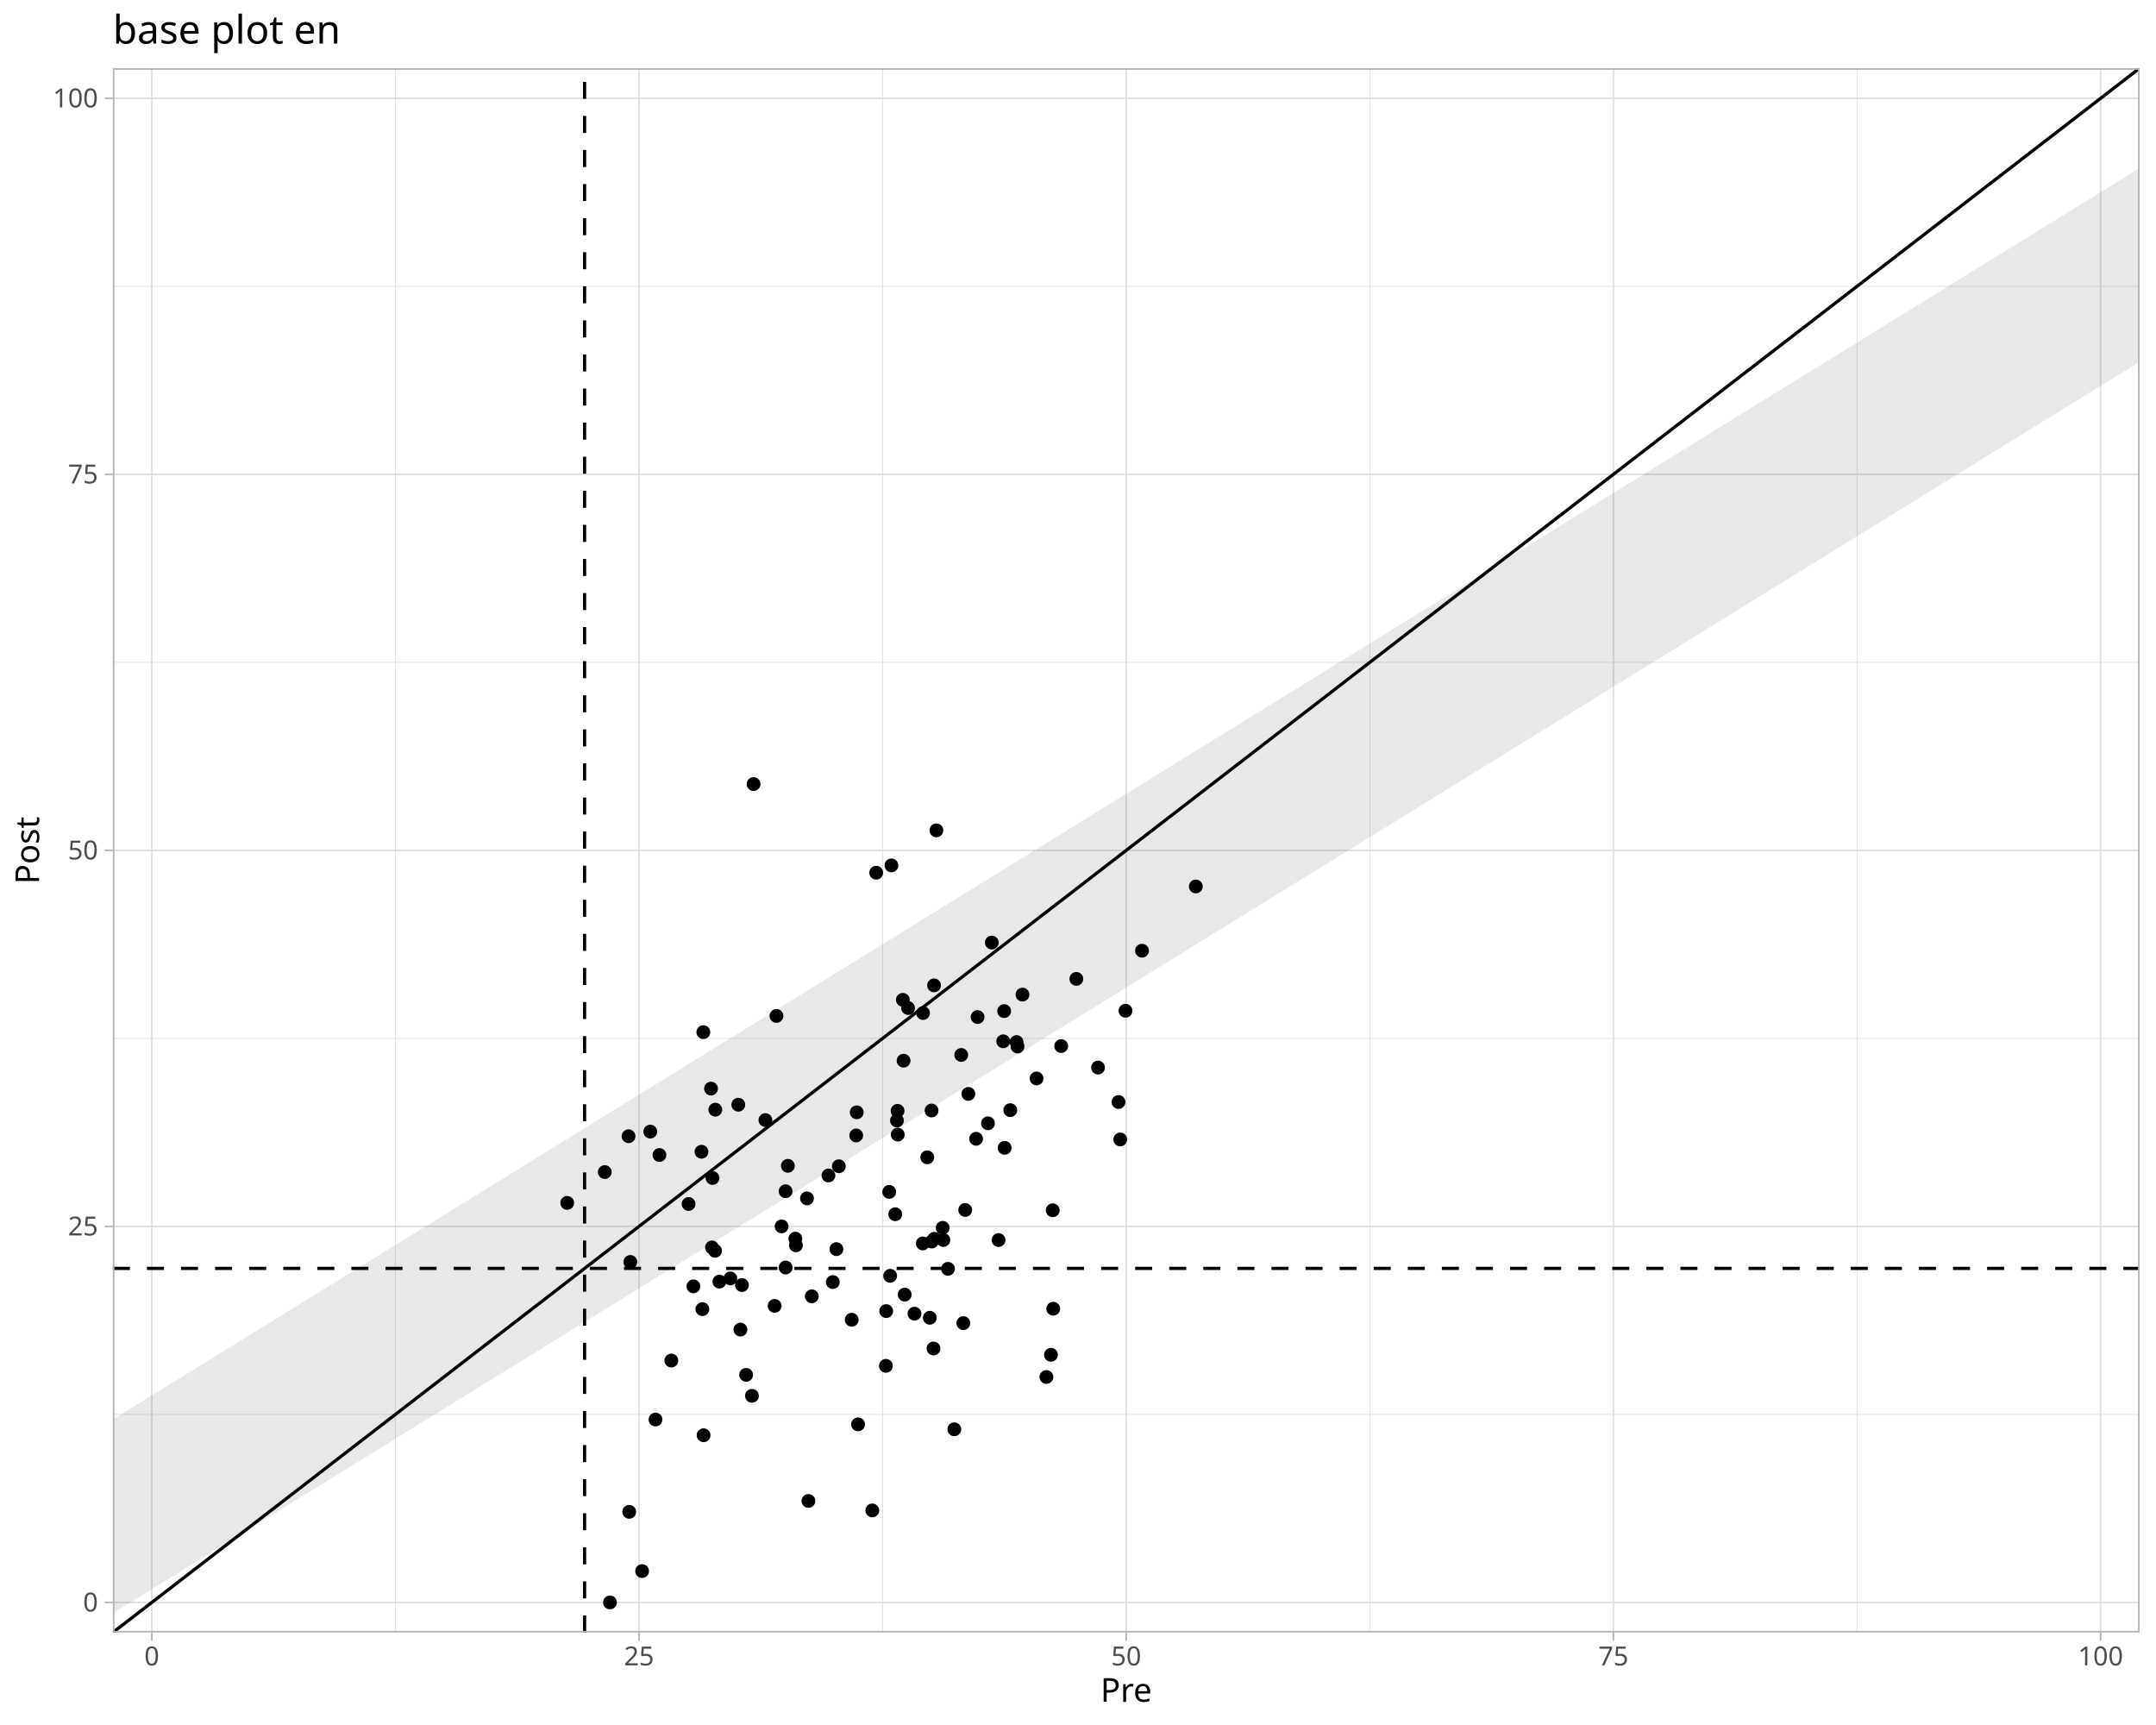
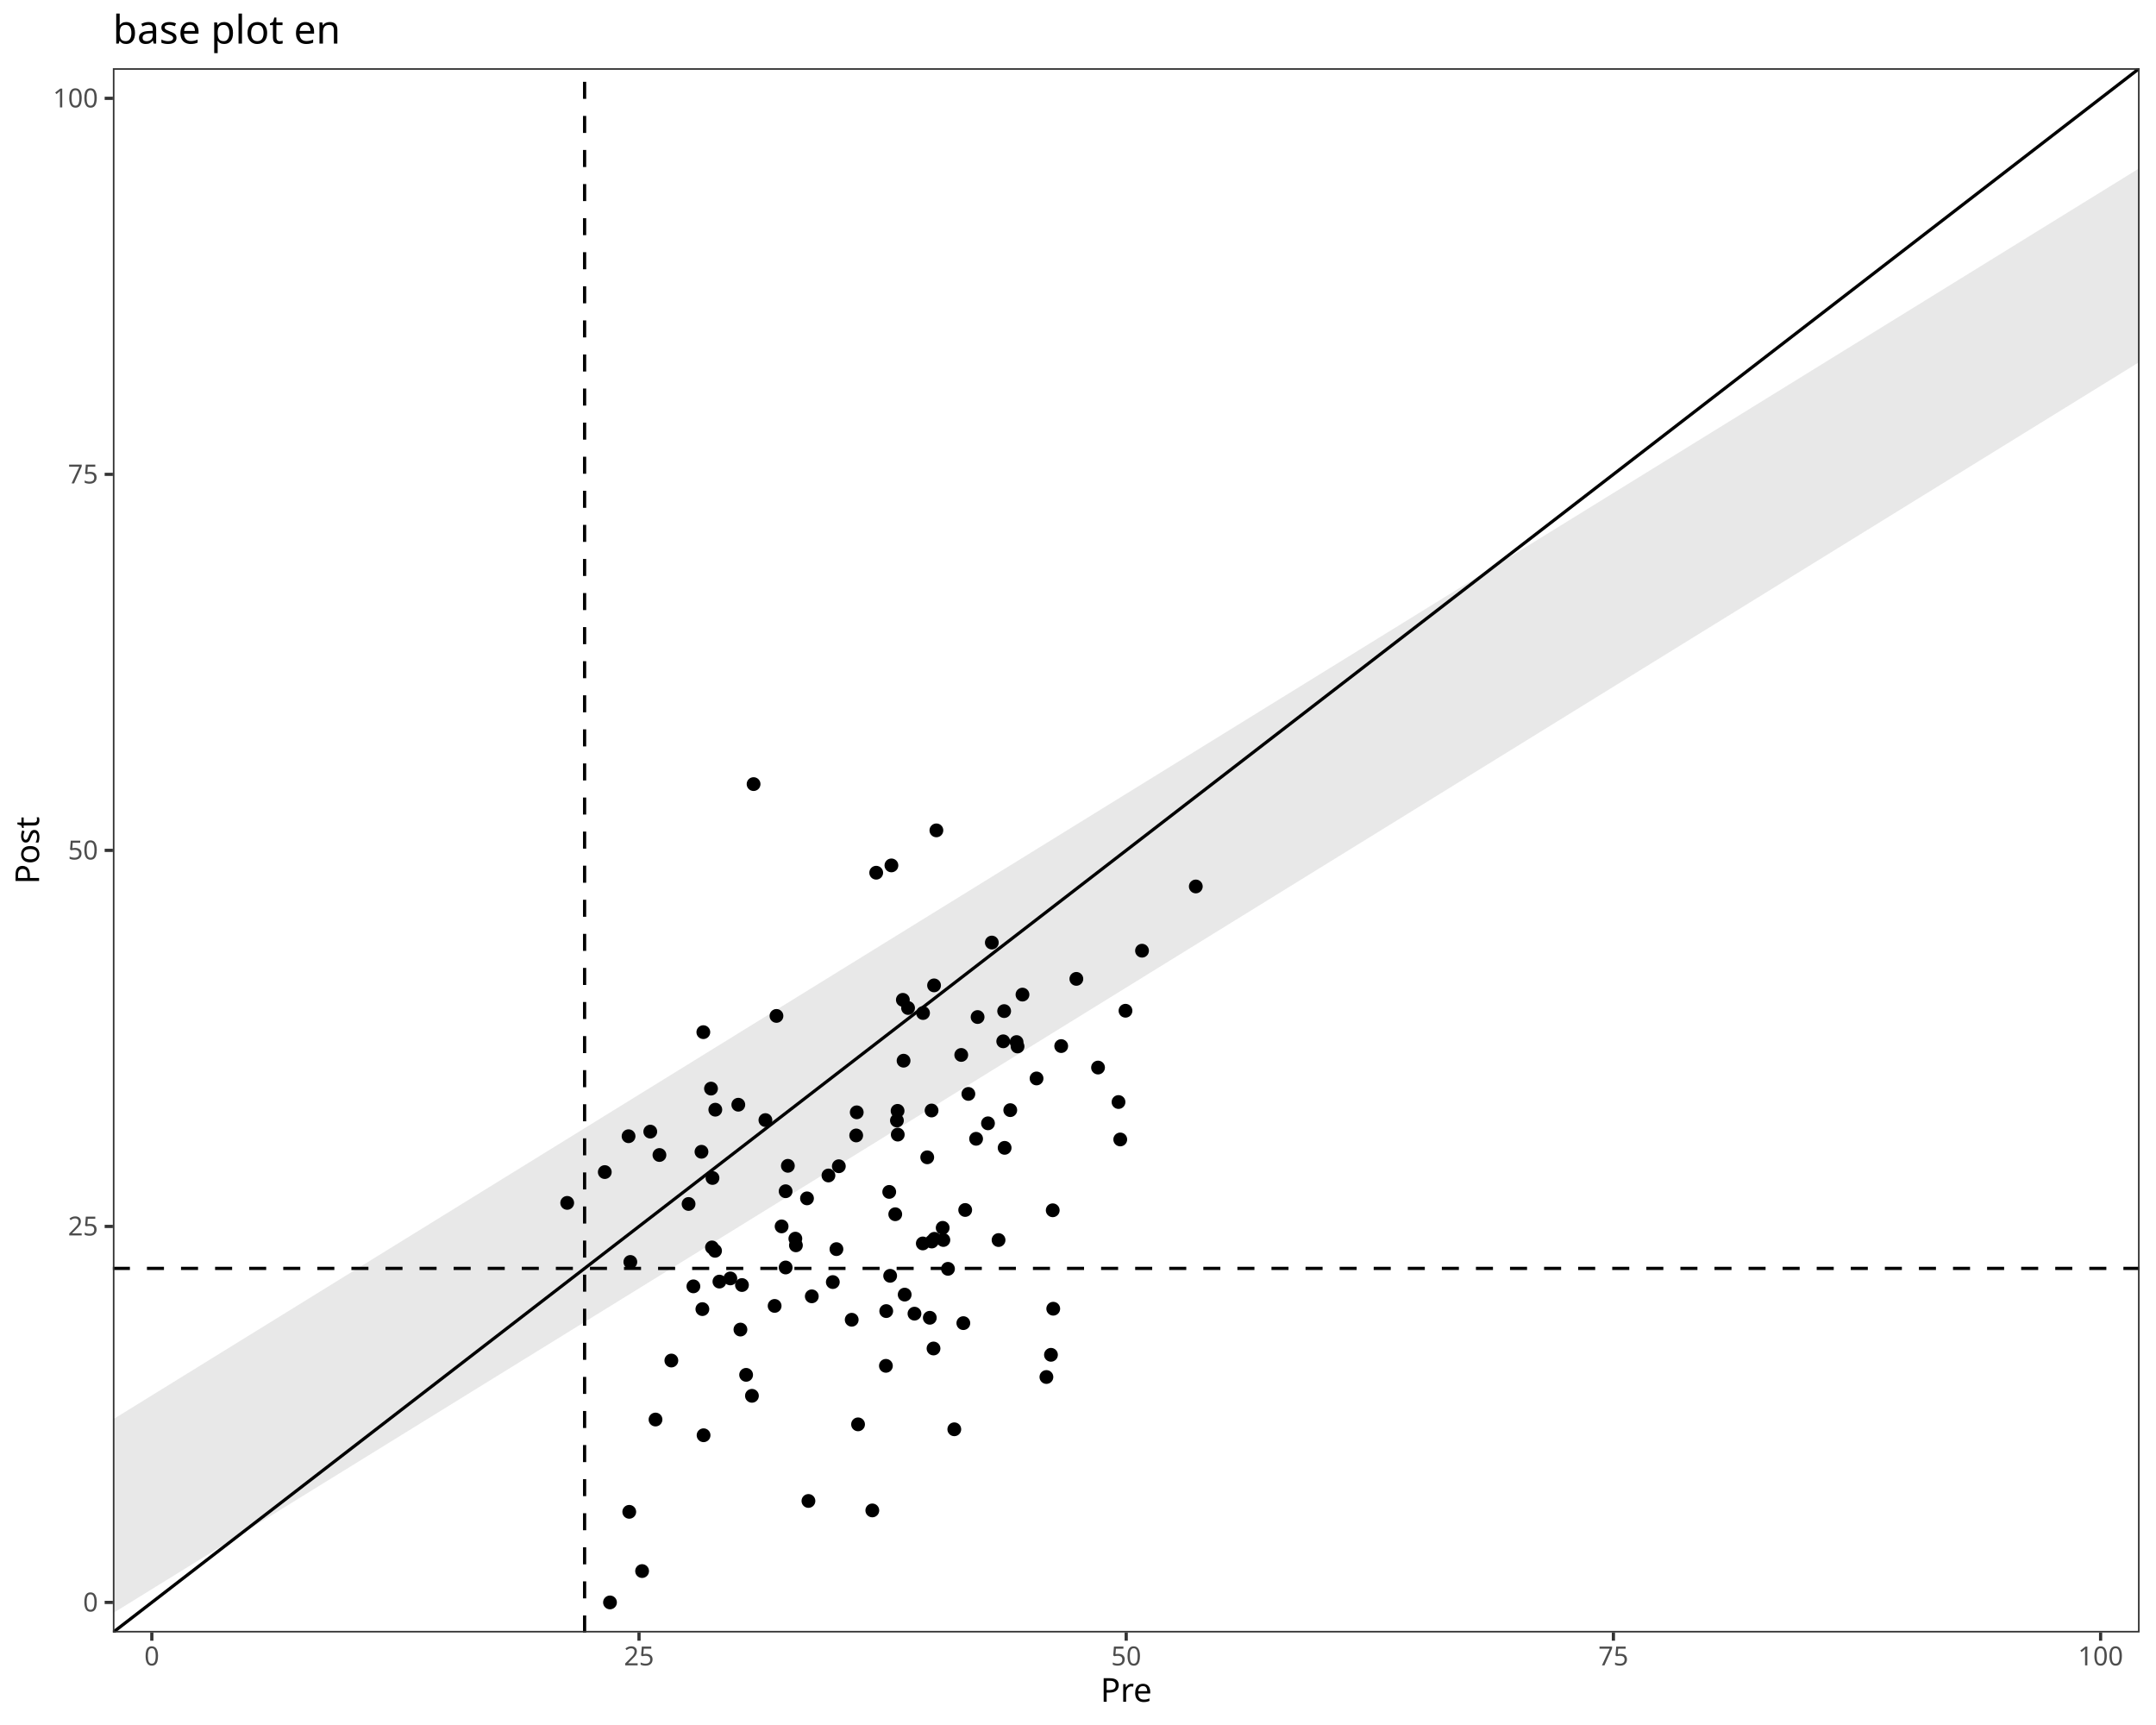
<svg xmlns="http://www.w3.org/2000/svg" class="svglite" data-engine-version="2.0" width="720.00pt" height="576.00pt" viewBox="0 0 720.00 576.00">
  <defs>
    <style type="text/css">
    .svglite line, .svglite polyline, .svglite polygon, .svglite path, .svglite rect, .svglite circle {
      fill: none;
      stroke: #000000;
      stroke-linecap: round;
      stroke-linejoin: round;
      stroke-miterlimit: 10.00;
    }
  </style>
  </defs>
  <rect width="100%" height="100%" style="stroke: none; fill: #FFFFFF;" />
  <defs>
    <clipPath id="cpMC4wMHw3MjAuMDB8MC4wMHw1NzYuMDA=">
      <rect x="0.00" y="0.00" width="720.00" height="576.00" />
    </clipPath>
  </defs>
  <g clip-path="url(#cpMC4wMHw3MjAuMDB8MC4wMHw1NzYuMDA=)">
    <rect x="0.00" y="0.00" width="720.00" height="576.00" style="stroke-width: 1.07; stroke: #FFFFFF; fill: #FFFFFF;" />
  </g>
  <defs>
    <clipPath id="cpMzcuNjl8NzE0LjUyfDIyLjc4fDU0NS4xMQ==">
      <rect x="37.69" y="22.78" width="676.83" height="522.33" />
    </clipPath>
  </defs>
  <g clip-path="url(#cpMzcuNjl8NzE0LjUyfDIyLjc4fDU0NS4xMQ==)">
    <rect x="37.69" y="22.78" width="676.83" height="522.33" style="stroke-width: 1.07; stroke: none; fill: #FFFFFF;" />
-     <polyline points="37.69,472.29 714.52,472.29 " style="stroke-width: 0.27; stroke: #DEDEDE; stroke-linecap: butt;" />
-     <polyline points="37.69,346.73 714.52,346.73 " style="stroke-width: 0.27; stroke: #DEDEDE; stroke-linecap: butt;" />
-     <polyline points="37.69,221.17 714.52,221.17 " style="stroke-width: 0.27; stroke: #DEDEDE; stroke-linecap: butt;" />
-     <polyline points="37.69,95.61 714.52,95.61 " style="stroke-width: 0.27; stroke: #DEDEDE; stroke-linecap: butt;" />
-     <polyline points="132.05,545.11 132.05,22.78 " style="stroke-width: 0.27; stroke: #DEDEDE; stroke-linecap: butt;" />
-     <polyline points="294.75,545.11 294.75,22.78 " style="stroke-width: 0.27; stroke: #DEDEDE; stroke-linecap: butt;" />
-     <polyline points="457.45,545.11 457.45,22.78 " style="stroke-width: 0.27; stroke: #DEDEDE; stroke-linecap: butt;" />
-     <polyline points="620.15,545.11 620.15,22.78 " style="stroke-width: 0.27; stroke: #DEDEDE; stroke-linecap: butt;" />
-     <polyline points="37.69,535.07 714.52,535.07 " style="stroke-width: 0.53; stroke: #DEDEDE; stroke-linecap: butt;" />
-     <polyline points="37.69,409.51 714.52,409.51 " style="stroke-width: 0.53; stroke: #DEDEDE; stroke-linecap: butt;" />
-     <polyline points="37.69,283.95 714.52,283.95 " style="stroke-width: 0.53; stroke: #DEDEDE; stroke-linecap: butt;" />
-     <polyline points="37.69,158.39 714.52,158.39 " style="stroke-width: 0.53; stroke: #DEDEDE; stroke-linecap: butt;" />
-     <polyline points="37.69,32.83 714.52,32.83 " style="stroke-width: 0.53; stroke: #DEDEDE; stroke-linecap: butt;" />
-     <polyline points="50.70,545.11 50.70,22.78 " style="stroke-width: 0.53; stroke: #DEDEDE; stroke-linecap: butt;" />
-     <polyline points="213.40,545.11 213.40,22.78 " style="stroke-width: 0.53; stroke: #DEDEDE; stroke-linecap: butt;" />
-     <polyline points="376.10,545.11 376.10,22.78 " style="stroke-width: 0.53; stroke: #DEDEDE; stroke-linecap: butt;" />
-     <polyline points="538.80,545.11 538.80,22.78 " style="stroke-width: 0.53; stroke: #DEDEDE; stroke-linecap: butt;" />
-     <polyline points="701.50,545.11 701.50,22.78 " style="stroke-width: 0.53; stroke: #DEDEDE; stroke-linecap: butt;" />
-     <polygon points="37.69,473.98 714.52,56.12 714.52,120.82 37.69,538.68 " style="stroke-width: 0.00; stroke: none; fill: #1A1A1A; fill-opacity: 0.10;" />
-     <polyline points="37.69,473.98 714.52,56.12 " style="stroke-width: 1.07; stroke: none;" />
-     <polyline points="714.52,120.82 37.69,538.68 " style="stroke-width: 1.07; stroke: none;" />
+     <polygon points="37.69,473.98 714.52,56.12 714.52,120.82 37.69,538.68 " style="stroke-width: 0.00; stroke: none; stroke-linecap: butt; fill: #1A1A1A; fill-opacity: 0.10;" />
+     <polyline points="37.69,473.98 714.52,56.12 " style="stroke-width: 1.07; stroke: none; stroke-linecap: butt;" />
+     <polyline points="714.52,120.82 37.69,538.68 " style="stroke-width: 1.07; stroke: none; stroke-linecap: butt;" />
    <line x1="-639.14" y1="1067.44" x2="1391.35" y2="-499.55" style="stroke-width: 1.07; stroke-linecap: butt;" />
    <line x1="37.69" y1="423.53" x2="714.52" y2="423.53" style="stroke-width: 1.07; stroke-dasharray: 5.69,5.69; stroke-linecap: butt;" />
    <line x1="195.23" y1="545.11" x2="195.23" y2="22.78" style="stroke-width: 1.07; stroke-dasharray: 5.69,5.69; stroke-linecap: butt;" />
    <circle cx="286.11" cy="371.42" r="1.95" style="stroke-width: 0.71; fill: #000000;" />
    <circle cx="246.56" cy="368.88" r="1.95" style="stroke-width: 0.71; fill: #000000;" />
    <circle cx="373.53" cy="367.98" r="1.95" style="stroke-width: 0.71; fill: #000000;" />
    <circle cx="301.51" cy="333.86" r="1.95" style="stroke-width: 0.71; fill: #000000;" />
    <circle cx="238.79" cy="417.66" r="1.95" style="stroke-width: 0.71; fill: #000000;" />
    <circle cx="315.04" cy="414.05" r="1.95" style="stroke-width: 0.71; fill: #000000;" />
    <circle cx="286.55" cy="475.61" r="1.95" style="stroke-width: 0.71; fill: #000000;" />
    <circle cx="278.12" cy="428.10" r="1.95" style="stroke-width: 0.71; fill: #000000;" />
    <circle cx="311.16" cy="414.56" r="1.95" style="stroke-width: 0.71; fill: #000000;" />
    <circle cx="237.94" cy="393.34" r="1.95" style="stroke-width: 0.71; fill: #000000;" />
    <circle cx="269.50" cy="400.15" r="1.95" style="stroke-width: 0.71; fill: #000000;" />
    <circle cx="265.61" cy="413.60" r="1.95" style="stroke-width: 0.71; fill: #000000;" />
    <circle cx="297.27" cy="426.01" r="1.95" style="stroke-width: 0.71; fill: #000000;" />
    <circle cx="298.97" cy="405.45" r="1.95" style="stroke-width: 0.71; fill: #000000;" />
    <circle cx="280.13" cy="389.42" r="1.95" style="stroke-width: 0.71; fill: #000000;" />
    <circle cx="261.02" cy="409.51" r="1.95" style="stroke-width: 0.71; fill: #000000;" />
    <circle cx="291.31" cy="504.35" r="1.95" style="stroke-width: 0.71; fill: #000000;" />
    <circle cx="249.17" cy="459.08" r="1.95" style="stroke-width: 0.71; fill: #000000;" />
    <circle cx="203.71" cy="535.07" r="1.95" style="stroke-width: 0.71; fill: #000000;" />
    <circle cx="335.03" cy="347.71" r="1.95" style="stroke-width: 0.71; fill: #000000;" />
    <circle cx="265.80" cy="415.83" r="1.95" style="stroke-width: 0.71; fill: #000000;" />
    <circle cx="316.58" cy="423.68" r="1.95" style="stroke-width: 0.71; fill: #000000;" />
    <circle cx="350.97" cy="452.39" r="1.95" style="stroke-width: 0.71; fill: #000000;" />
    <circle cx="337.38" cy="370.69" r="1.95" style="stroke-width: 0.71; fill: #000000;" />
    <circle cx="333.47" cy="414.07" r="1.95" style="stroke-width: 0.71; fill: #000000;" />
    <circle cx="318.69" cy="477.26" r="1.95" style="stroke-width: 0.71; fill: #000000;" />
    <circle cx="238.88" cy="370.54" r="1.95" style="stroke-width: 0.71; fill: #000000;" />
    <circle cx="218.91" cy="474.00" r="1.95" style="stroke-width: 0.71; fill: #000000;" />
    <circle cx="234.96" cy="479.25" r="1.95" style="stroke-width: 0.71; fill: #000000;" />
    <circle cx="220.22" cy="385.67" r="1.95" style="stroke-width: 0.71; fill: #000000;" />
    <circle cx="251.66" cy="261.82" r="1.95" style="stroke-width: 0.71; fill: #000000;" />
    <circle cx="302.12" cy="432.29" r="1.95" style="stroke-width: 0.71; fill: #000000;" />
    <circle cx="301.75" cy="354.18" r="1.95" style="stroke-width: 0.71; fill: #000000;" />
    <circle cx="237.77" cy="416.53" r="1.95" style="stroke-width: 0.71; fill: #000000;" />
    <circle cx="323.39" cy="365.27" r="1.95" style="stroke-width: 0.71; fill: #000000;" />
    <circle cx="325.97" cy="380.26" r="1.95" style="stroke-width: 0.71; fill: #000000;" />
    <circle cx="321.01" cy="352.26" r="1.95" style="stroke-width: 0.71; fill: #000000;" />
    <circle cx="311.75" cy="450.28" r="1.95" style="stroke-width: 0.71; fill: #000000;" />
    <circle cx="366.69" cy="356.47" r="1.95" style="stroke-width: 0.71; fill: #000000;" />
    <circle cx="285.93" cy="379.14" r="1.95" style="stroke-width: 0.71; fill: #000000;" />
    <circle cx="189.42" cy="401.66" r="1.95" style="stroke-width: 0.71; fill: #000000;" />
    <circle cx="262.36" cy="397.77" r="1.95" style="stroke-width: 0.71; fill: #000000;" />
    <circle cx="237.44" cy="363.50" r="1.95" style="stroke-width: 0.71; fill: #000000;" />
    <circle cx="292.61" cy="291.41" r="1.95" style="stroke-width: 0.71; fill: #000000;" />
    <circle cx="234.88" cy="344.65" r="1.95" style="stroke-width: 0.71; fill: #000000;" />
    <circle cx="284.43" cy="440.68" r="1.95" style="stroke-width: 0.71; fill: #000000;" />
    <circle cx="309.65" cy="386.44" r="1.95" style="stroke-width: 0.71; fill: #000000;" />
    <circle cx="351.73" cy="437.00" r="1.95" style="stroke-width: 0.71; fill: #000000;" />
    <circle cx="299.81" cy="378.86" r="1.95" style="stroke-width: 0.71; fill: #000000;" />
    <circle cx="349.45" cy="459.80" r="1.95" style="stroke-width: 0.71; fill: #000000;" />
    <circle cx="269.98" cy="501.19" r="1.95" style="stroke-width: 0.71; fill: #000000;" />
    <circle cx="262.37" cy="423.23" r="1.95" style="stroke-width: 0.71; fill: #000000;" />
    <circle cx="247.78" cy="429.09" r="1.95" style="stroke-width: 0.71; fill: #000000;" />
    <circle cx="308.17" cy="415.20" r="1.95" style="stroke-width: 0.71; fill: #000000;" />
    <circle cx="314.81" cy="409.99" r="1.95" style="stroke-width: 0.71; fill: #000000;" />
    <circle cx="297.69" cy="288.97" r="1.95" style="stroke-width: 0.71; fill: #000000;" />
    <circle cx="240.25" cy="427.94" r="1.95" style="stroke-width: 0.71; fill: #000000;" />
    <circle cx="312.71" cy="277.27" r="1.95" style="stroke-width: 0.71; fill: #000000;" />
    <circle cx="299.75" cy="370.93" r="1.95" style="stroke-width: 0.71; fill: #000000;" />
    <circle cx="331.22" cy="314.73" r="1.95" style="stroke-width: 0.71; fill: #000000;" />
    <circle cx="243.90" cy="426.88" r="1.95" style="stroke-width: 0.71; fill: #000000;" />
    <circle cx="341.46" cy="332.11" r="1.95" style="stroke-width: 0.71; fill: #000000;" />
    <circle cx="339.81" cy="349.43" r="1.95" style="stroke-width: 0.71; fill: #000000;" />
    <circle cx="375.86" cy="337.50" r="1.95" style="stroke-width: 0.71; fill: #000000;" />
    <circle cx="381.38" cy="317.45" r="1.95" style="stroke-width: 0.71; fill: #000000;" />
    <circle cx="346.16" cy="360.11" r="1.95" style="stroke-width: 0.71; fill: #000000;" />
    <circle cx="312.03" cy="413.66" r="1.95" style="stroke-width: 0.71; fill: #000000;" />
    <circle cx="326.47" cy="339.60" r="1.95" style="stroke-width: 0.71; fill: #000000;" />
    <circle cx="234.56" cy="437.13" r="1.95" style="stroke-width: 0.71; fill: #000000;" />
    <circle cx="258.69" cy="436.06" r="1.95" style="stroke-width: 0.71; fill: #000000;" />
    <circle cx="296.96" cy="397.99" r="1.95" style="stroke-width: 0.71; fill: #000000;" />
    <circle cx="339.49" cy="347.96" r="1.95" style="stroke-width: 0.71; fill: #000000;" />
    <circle cx="305.39" cy="438.65" r="1.95" style="stroke-width: 0.71; fill: #000000;" />
    <circle cx="263.11" cy="389.28" r="1.95" style="stroke-width: 0.71; fill: #000000;" />
    <circle cx="229.95" cy="402.02" r="1.95" style="stroke-width: 0.71; fill: #000000;" />
    <circle cx="231.56" cy="429.53" r="1.95" style="stroke-width: 0.71; fill: #000000;" />
    <circle cx="209.91" cy="379.40" r="1.95" style="stroke-width: 0.71; fill: #000000;" />
    <circle cx="247.27" cy="443.96" r="1.95" style="stroke-width: 0.71; fill: #000000;" />
    <circle cx="276.66" cy="392.51" r="1.95" style="stroke-width: 0.71; fill: #000000;" />
    <circle cx="214.43" cy="524.60" r="1.95" style="stroke-width: 0.71; fill: #000000;" />
    <circle cx="210.14" cy="504.82" r="1.95" style="stroke-width: 0.71; fill: #000000;" />
    <circle cx="303.25" cy="336.58" r="1.95" style="stroke-width: 0.71; fill: #000000;" />
    <circle cx="311.93" cy="329.03" r="1.95" style="stroke-width: 0.71; fill: #000000;" />
    <circle cx="279.33" cy="417.10" r="1.95" style="stroke-width: 0.71; fill: #000000;" />
    <circle cx="351.56" cy="404.13" r="1.95" style="stroke-width: 0.71; fill: #000000;" />
    <circle cx="210.50" cy="421.38" r="1.95" style="stroke-width: 0.71; fill: #000000;" />
    <circle cx="299.53" cy="374.15" r="1.95" style="stroke-width: 0.71; fill: #000000;" />
    <circle cx="329.94" cy="375.09" r="1.95" style="stroke-width: 0.71; fill: #000000;" />
    <circle cx="354.39" cy="349.30" r="1.95" style="stroke-width: 0.71; fill: #000000;" />
    <circle cx="217.16" cy="377.86" r="1.95" style="stroke-width: 0.71; fill: #000000;" />
    <circle cx="259.30" cy="339.23" r="1.95" style="stroke-width: 0.71; fill: #000000;" />
    <circle cx="234.26" cy="384.59" r="1.95" style="stroke-width: 0.71; fill: #000000;" />
    <circle cx="310.51" cy="440.02" r="1.95" style="stroke-width: 0.71; fill: #000000;" />
    <circle cx="321.71" cy="441.81" r="1.95" style="stroke-width: 0.71; fill: #000000;" />
    <circle cx="322.33" cy="404.03" r="1.95" style="stroke-width: 0.71; fill: #000000;" />
    <circle cx="251.11" cy="466.08" r="1.95" style="stroke-width: 0.71; fill: #000000;" />
    <circle cx="335.50" cy="383.28" r="1.95" style="stroke-width: 0.71; fill: #000000;" />
    <circle cx="295.85" cy="456.07" r="1.95" style="stroke-width: 0.71; fill: #000000;" />
    <circle cx="359.45" cy="326.86" r="1.95" style="stroke-width: 0.71; fill: #000000;" />
    <circle cx="295.96" cy="437.79" r="1.95" style="stroke-width: 0.71; fill: #000000;" />
    <circle cx="335.34" cy="337.62" r="1.95" style="stroke-width: 0.71; fill: #000000;" />
    <circle cx="374.11" cy="380.48" r="1.95" style="stroke-width: 0.71; fill: #000000;" />
    <circle cx="271.10" cy="432.86" r="1.95" style="stroke-width: 0.71; fill: #000000;" />
    <circle cx="224.20" cy="454.30" r="1.95" style="stroke-width: 0.71; fill: #000000;" />
    <circle cx="308.25" cy="338.26" r="1.95" style="stroke-width: 0.71; fill: #000000;" />
    <circle cx="311.10" cy="370.81" r="1.95" style="stroke-width: 0.71; fill: #000000;" />
    <circle cx="255.61" cy="374.01" r="1.95" style="stroke-width: 0.71; fill: #000000;" />
    <circle cx="399.34" cy="296.00" r="1.95" style="stroke-width: 0.71; fill: #000000;" />
    <circle cx="201.97" cy="391.37" r="1.95" style="stroke-width: 0.71; fill: #000000;" />
-     <rect x="37.69" y="22.78" width="676.83" height="522.33" style="stroke-width: 1.07; stroke: #B3B3B3;" />
+     <rect x="37.69" y="22.78" width="676.83" height="522.33" style="stroke-width: 1.07; stroke: #333333;" />
  </g>
  <g clip-path="url(#cpMC4wMHw3MjAuMDB8MC4wMHw1NzYuMDA=)">
    <text x="32.76" y="538.10" text-anchor="end" style="font-size: 8.80px; fill: #4D4D4D; font-family: sans;" textLength="4.89px" lengthAdjust="spacingAndGlyphs">0</text>
    <text x="32.76" y="412.54" text-anchor="end" style="font-size: 8.80px; fill: #4D4D4D; font-family: sans;" textLength="9.79px" lengthAdjust="spacingAndGlyphs">25</text>
    <text x="32.76" y="286.98" text-anchor="end" style="font-size: 8.80px; fill: #4D4D4D; font-family: sans;" textLength="9.79px" lengthAdjust="spacingAndGlyphs">50</text>
    <text x="32.76" y="161.42" text-anchor="end" style="font-size: 8.80px; fill: #4D4D4D; font-family: sans;" textLength="9.79px" lengthAdjust="spacingAndGlyphs">75</text>
    <text x="32.76" y="35.86" text-anchor="end" style="font-size: 8.80px; fill: #4D4D4D; font-family: sans;" textLength="14.68px" lengthAdjust="spacingAndGlyphs">100</text>
-     <polyline points="34.95,535.07 37.69,535.07 " style="stroke-width: 0.53; stroke: #B3B3B3; stroke-linecap: butt;" />
-     <polyline points="34.95,409.51 37.69,409.51 " style="stroke-width: 0.53; stroke: #B3B3B3; stroke-linecap: butt;" />
-     <polyline points="34.95,283.95 37.69,283.95 " style="stroke-width: 0.53; stroke: #B3B3B3; stroke-linecap: butt;" />
-     <polyline points="34.95,158.39 37.69,158.39 " style="stroke-width: 0.53; stroke: #B3B3B3; stroke-linecap: butt;" />
-     <polyline points="34.95,32.83 37.69,32.83 " style="stroke-width: 0.53; stroke: #B3B3B3; stroke-linecap: butt;" />
-     <polyline points="50.70,547.85 50.70,545.11 " style="stroke-width: 0.53; stroke: #B3B3B3; stroke-linecap: butt;" />
-     <polyline points="213.40,547.85 213.40,545.11 " style="stroke-width: 0.53; stroke: #B3B3B3; stroke-linecap: butt;" />
-     <polyline points="376.10,547.85 376.10,545.11 " style="stroke-width: 0.53; stroke: #B3B3B3; stroke-linecap: butt;" />
-     <polyline points="538.80,547.85 538.80,545.11 " style="stroke-width: 0.53; stroke: #B3B3B3; stroke-linecap: butt;" />
-     <polyline points="701.50,547.85 701.50,545.11 " style="stroke-width: 0.53; stroke: #B3B3B3; stroke-linecap: butt;" />
+     <polyline points="34.95,535.07 37.69,535.07 " style="stroke-width: 1.07; stroke: #333333; stroke-linecap: butt;" />
+     <polyline points="34.95,409.51 37.69,409.51 " style="stroke-width: 1.07; stroke: #333333; stroke-linecap: butt;" />
+     <polyline points="34.95,283.95 37.69,283.95 " style="stroke-width: 1.07; stroke: #333333; stroke-linecap: butt;" />
+     <polyline points="34.95,158.39 37.69,158.39 " style="stroke-width: 1.07; stroke: #333333; stroke-linecap: butt;" />
+     <polyline points="34.95,32.83 37.69,32.83 " style="stroke-width: 1.07; stroke: #333333; stroke-linecap: butt;" />
+     <polyline points="50.70,547.85 50.70,545.11 " style="stroke-width: 1.07; stroke: #333333; stroke-linecap: butt;" />
+     <polyline points="213.40,547.85 213.40,545.11 " style="stroke-width: 1.07; stroke: #333333; stroke-linecap: butt;" />
+     <polyline points="376.10,547.85 376.10,545.11 " style="stroke-width: 1.07; stroke: #333333; stroke-linecap: butt;" />
+     <polyline points="538.80,547.85 538.80,545.11 " style="stroke-width: 1.07; stroke: #333333; stroke-linecap: butt;" />
+     <polyline points="701.50,547.85 701.50,545.11 " style="stroke-width: 1.07; stroke: #333333; stroke-linecap: butt;" />
    <text x="50.70" y="556.10" text-anchor="middle" style="font-size: 8.80px; fill: #4D4D4D; font-family: sans;" textLength="4.89px" lengthAdjust="spacingAndGlyphs">0</text>
    <text x="213.40" y="556.10" text-anchor="middle" style="font-size: 8.80px; fill: #4D4D4D; font-family: sans;" textLength="9.79px" lengthAdjust="spacingAndGlyphs">25</text>
    <text x="376.10" y="556.10" text-anchor="middle" style="font-size: 8.80px; fill: #4D4D4D; font-family: sans;" textLength="9.79px" lengthAdjust="spacingAndGlyphs">50</text>
    <text x="538.80" y="556.10" text-anchor="middle" style="font-size: 8.80px; fill: #4D4D4D; font-family: sans;" textLength="9.79px" lengthAdjust="spacingAndGlyphs">75</text>
    <text x="701.50" y="556.10" text-anchor="middle" style="font-size: 8.80px; fill: #4D4D4D; font-family: sans;" textLength="14.68px" lengthAdjust="spacingAndGlyphs">100</text>
    <text x="376.10" y="568.24" text-anchor="middle" style="font-size: 11.00px; font-family: sans;" textLength="17.12px" lengthAdjust="spacingAndGlyphs">Pre</text>
    <text transform="translate(13.05,283.95) rotate(-90)" text-anchor="middle" style="font-size: 11.00px; font-family: sans;" textLength="22.02px" lengthAdjust="spacingAndGlyphs">Post</text>
    <text x="37.69" y="14.56" style="font-size: 13.20px; font-family: sans;" textLength="71.93px" lengthAdjust="spacingAndGlyphs">base plot en</text>
  </g>
</svg>
